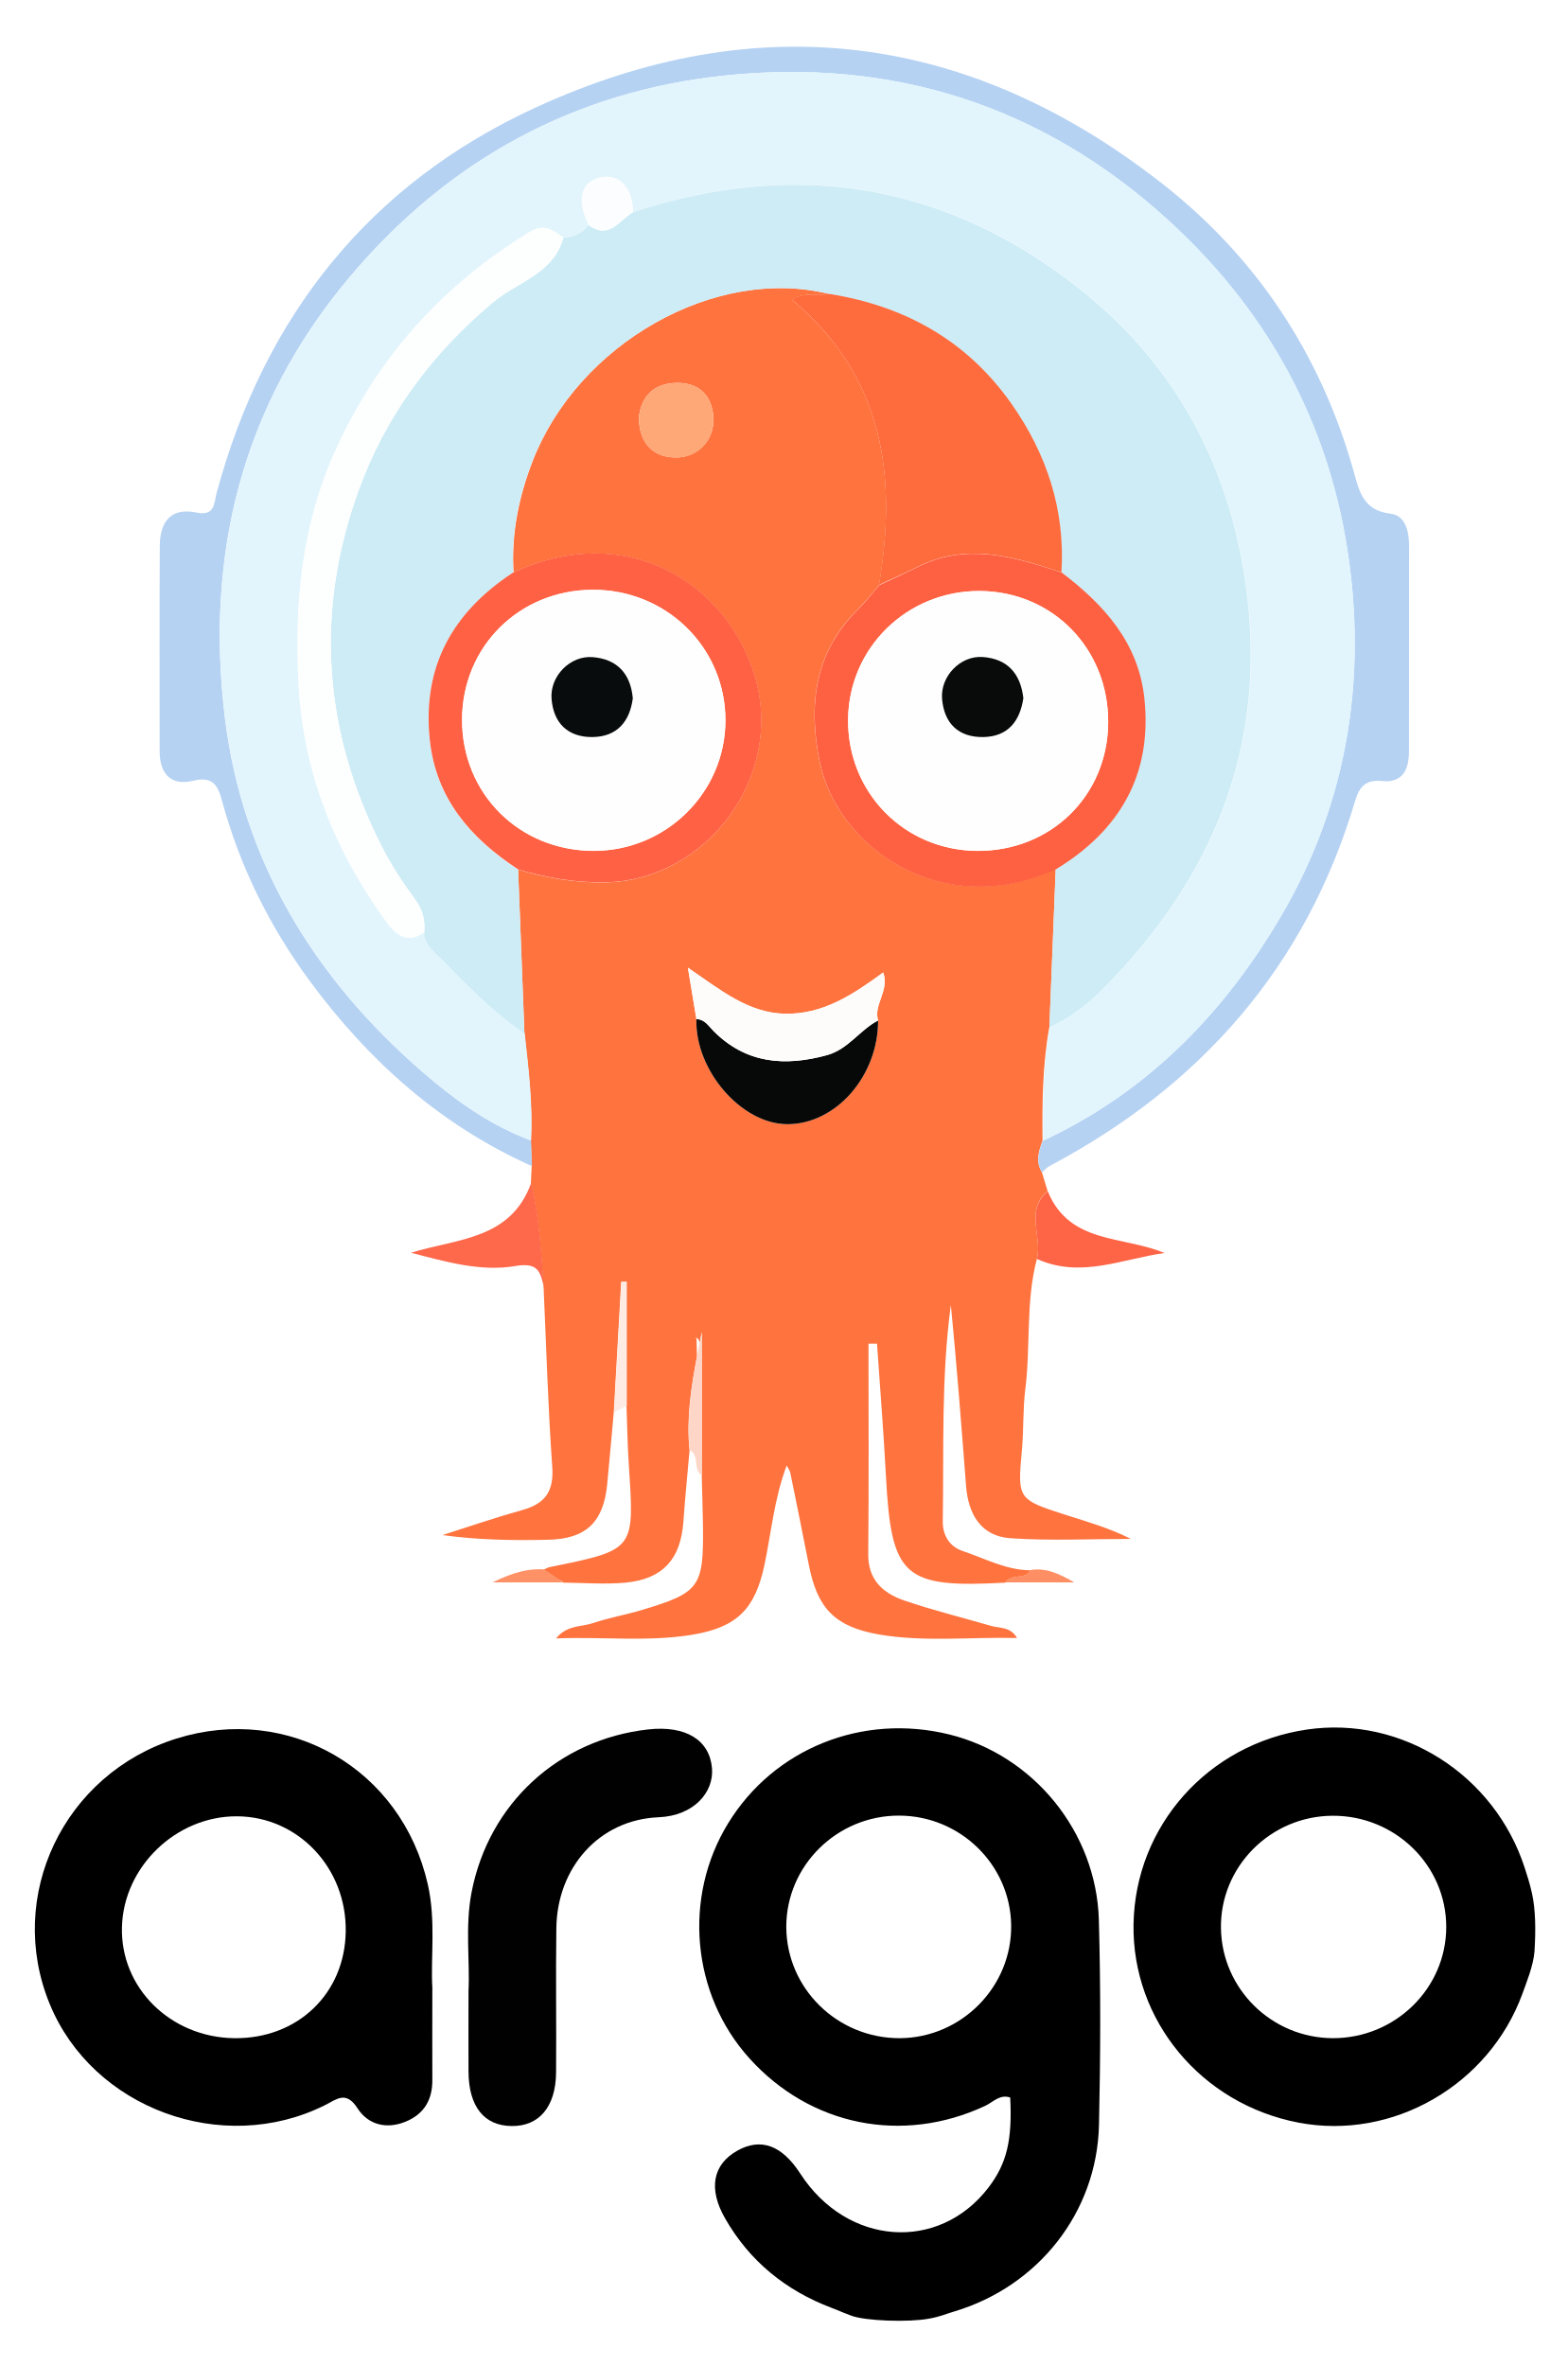
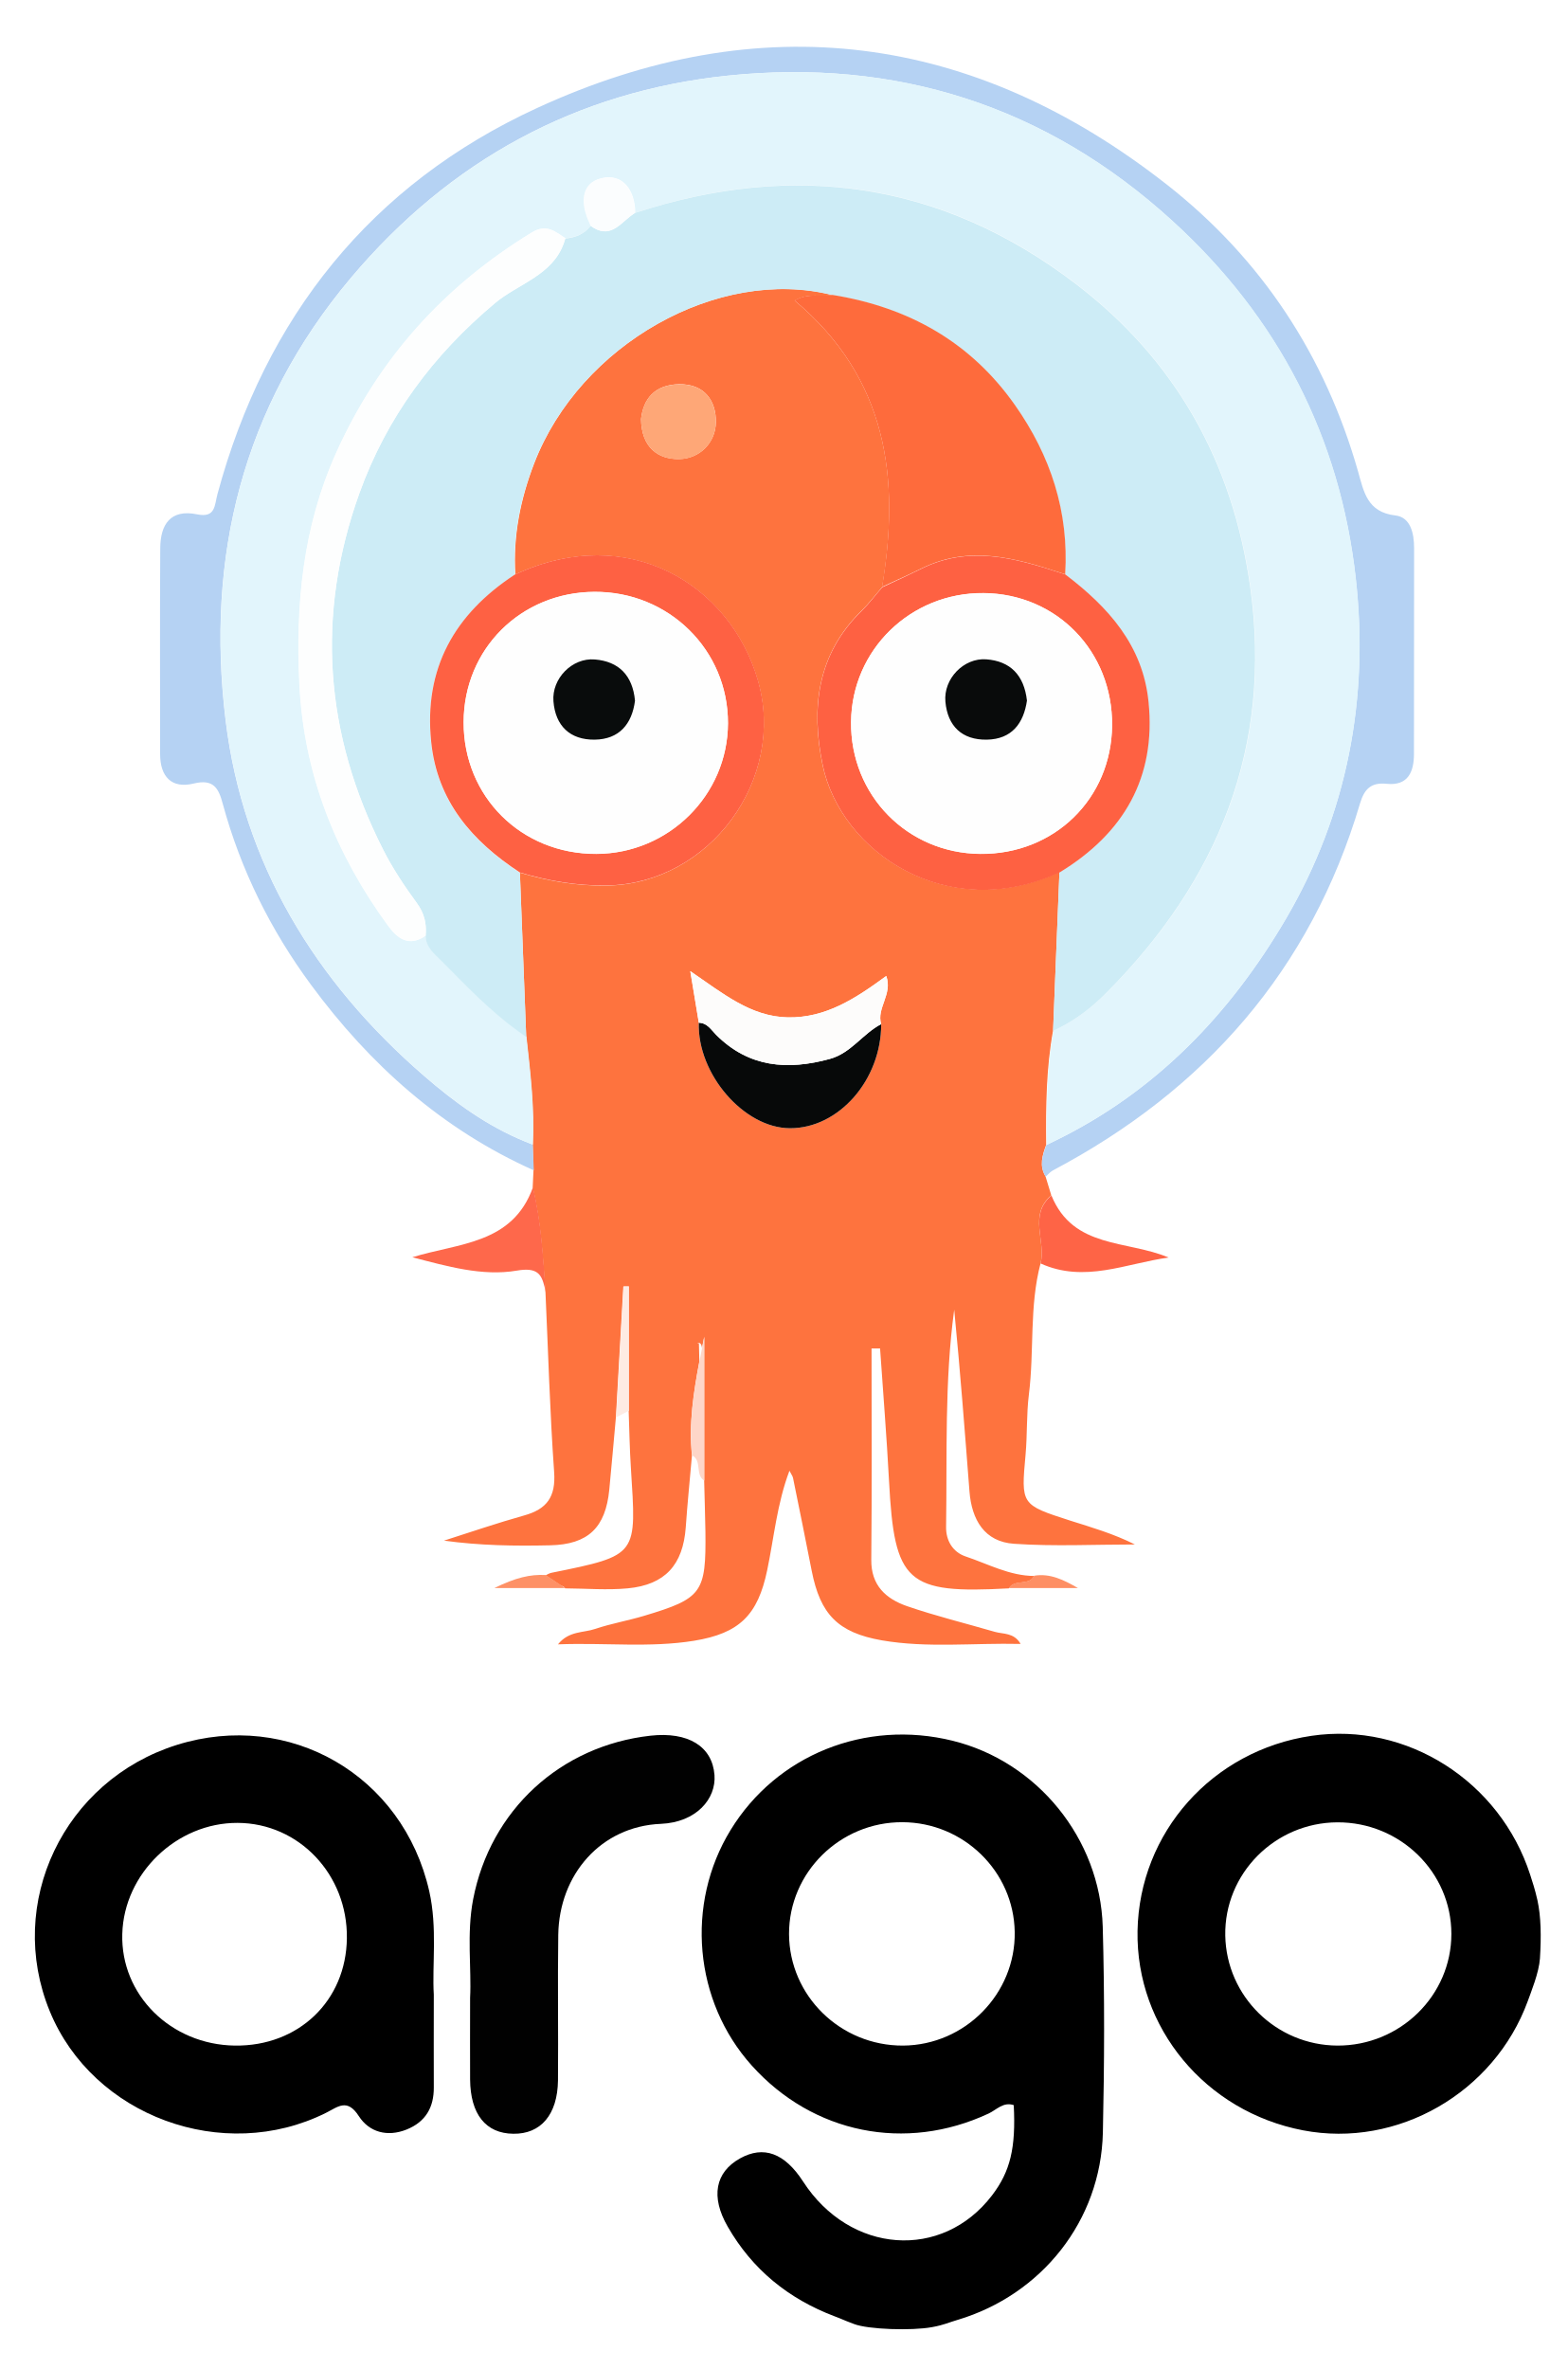
- <svg xmlns="http://www.w3.org/2000/svg" viewBox="6.00 -9.20 1144.00 1726.40">
+ <svg xmlns="http://www.w3.org/2000/svg" viewBox="6.08 -9.12 1139.84 1722.24">
  <style>.st0{fill:#fefefe}</style>
  <path fill="none" d="M744 1395.4c-.7-44.1-37-79.6-81.6-79.8-45.4-.2-82.7 36.5-82.5 81.3.1 44.9 37.4 81.3 82.9 81 45.1-.2 81.9-37.6 81.2-82.5zM178.9 1316c-44.4-.2-82.7 36.7-83.9 80.7-1.2 44.3 35.3 80.6 81.9 81.2 46.3.6 80.9-32.5 81.4-78.1.6-46.2-34.8-83.6-79.4-83.8zm799.7-.4c-45.5.2-82.3 37.4-81.5 82.3.8 44.2 37.1 79.9 81.6 80 45.5.2 82.8-36.4 82.8-81.2-.1-44.8-37.4-81.3-82.9-81.1z" />
  <path d="M514.2 967c.1 0 .2.3.2.9l.3 12.5c.6-3.2 1.2-6.4 1.9-9.7-.5-6.1-5.3-3-2.4-3.7zm262.4-342c-.1.1-.3.1-.4.2.1.1.3.2.4.3-.1-.1 0-.3 0-.5zM611.3 205.2v.1h.3c-.1 0-.2-.1-.3-.1z" class="st0" />
  <path d="M698.8 1256.4c-63.5-15.7-128.1 10.3-161.5 64.9-33 53.9-26.6 124.5 15.4 171.2 44.5 49.5 111.8 63.1 172.2 34.9 5.8-2.7 10.7-8.7 18.3-6.1 1.6 31.1-2.5 48.2-15.8 65.6-36.3 47.5-103.3 42.6-137.4-10.1-13.4-20.7-28.7-26.3-45.8-16.8-18.1 10.1-21.5 27.9-9 49.6 17.9 31.2 44.2 52.5 77.7 65.2 5.9 2.2 5.1 2.2 14.1 5.6 10.3 4 42 5 56.7 2.3 9-1.6 12.7-3.6 18.7-5.3 61.2-18.3 104.1-72.2 105.6-136.1 1.1-49.9 1.3-99.8-.1-149.7-1.9-64.2-47.8-120.1-109.1-135.2zm-119 140.5c-.1-44.8 37.1-81.5 82.5-81.3 44.5.2 80.9 35.8 81.6 79.8.7 44.9-36.1 82.3-81.2 82.6-45.5.2-82.7-36.2-82.9-81.1zm538.9-43.1c-22-68-89.7-111.2-159-101-72.1 10.6-125.2 70.2-126.5 141.9-1.2 70.3 49.4 131.3 120.3 144.9 68.7 13.2 139-27.3 163.4-93.8 2.4-6.7 8.2-20.8 8.9-31.1 1-16 .8-30.3-1.8-42.3-2-8.7-3.4-12.6-5.3-18.6zM978.6 1478c-44.5-.2-80.8-35.8-81.6-80-.8-44.9 36-82.1 81.5-82.3 45.6-.2 82.9 36.2 82.9 81.1 0 44.8-37.2 81.3-82.8 81.2z" />
  <path fill="#fe733e" d="M751.8 1048.3c1.3-14.5.6-29.2 2.4-43.6 4-31.7.2-64.1 8.5-95.4 4.1-16.2-9-35.2 7.8-49.4l-4.2-13.8c-4.7-7.8-2.3-15.4.5-23-.3-27.8 0-55.6 5-83.1 1.5-38.2 3.1-76.4 4.6-114.7-.1-.1-.3-.2-.4-.3-81.7 37.5-158.7-15-171.8-78-8.6-41.4-4-80.5 28.3-112.1 5.4-5.3 10-11.4 15-17.2 13.2-79.1 4-151.7-63.6-208.3 10.1-5.8 19.2-2.5 27.4-4v-.1c-82.9-20.8-183.5 35.9-216.8 122.5-10 26-15.4 52.8-13.7 80.7 82.2-38.1 155.9 7.4 176.2 76.7 21.1 72.1-35.1 148.4-109.8 149.5-21.8.3-42.5-3.3-63.1-9.4 1.5 39.8 3.1 79.6 4.6 119.4 2.9 26.1 6 52.1 4.7 78.4l.6 18.6c-.2 4.1-.4 8.2-.6 12.4 6.1 25 7.4 50.7 9.3 76.3-.2-.7-.3-1.3-.4-2 .1.7.3 1.3.4 2 2 43.5 3.2 87.1 6.3 130.6 1.3 18-5.2 27-21.8 31.6-19.6 5.5-38.9 12.1-58.3 18.3 26 3.6 51.6 4 77.2 3.4 27.7-.6 40.3-12.9 43-40.4 1.7-17.5 3.2-35 4.8-52.5 1.8-31.7 3.6-63.5 5.4-95.2h3.9v90.5c.5 13.7.7 27.5 1.6 41.2 4 63.9 5.9 63.5-57.8 76.4-1.5.3-2.8 1.2-4.2 1.8 3.8 2.5 7.6 5 11.4 7.6 1.2.3 2.2.8 2.8 1.9 15.2.1 30.5 1.4 45.5 0 27.3-2.6 40.2-17.2 42.2-44.3 1.2-17.4 3-34.8 4.5-52.2-2.4-23.1 1.1-45.8 5.4-68.5l-.3-12.5c0-.6-.2-1-.2-.9-2.9.7 1.9-2.4 2.4 3.7.5-2.7 1.1-5.4 1.6-8.1v104.8c.3 12.3.7 24.5.9 36.8.5 44.5-2.3 48.5-44.7 61.2-11.7 3.5-23.9 5.6-35.5 9.5-8.4 2.9-19.1 1.3-27 11.2 34.5-1.3 66.8 2.6 98.9-2.6 33.2-5.4 46.4-18.8 53.2-51.2 5-23.8 7.1-48.3 16.2-72.4 1.3 2.6 2.3 3.8 2.6 5.2 4.6 22.5 9.2 45.1 13.6 67.6 6.2 31.5 19 44.9 51 50.5 33.1 5.7 66.6 1.8 100.9 2.6-4.9-8.4-12.6-7-18.8-8.8-21.3-6.2-43-11.5-63.9-18.7-15.2-5.3-26.1-15-25.9-33.7.5-51.2.2-102.4.2-153.6h6.2c2.2 32.1 4.8 64.1 6.5 96.2 3.9 74.2 12.7 82.3 87.2 78.2 4.2-7 14.5-1.5 18.4-9-17.9-.1-33.5-8.7-49.9-14.2-9.2-3.1-14.4-11.4-14.2-21.6.8-52.6-1.2-105.4 5.9-157.8 4.3 44 7.7 88.1 11.1 132.1 1.6 20.6 10.9 36.7 32.5 38.1 29.2 2 58.5.5 87.8.5-15.5-7.8-31.4-12.4-47.2-17.4-35.8-11.5-35.6-11.6-32.3-48zM526.6 298c-.3 14.7-11.7 26.3-26.6 26.6-15.7.3-27.5-8.7-27.8-29.1 1.7-14.8 10-24.9 27.6-25.3 18.7-.3 27.1 12.3 26.8 27.8zm120.2 437.4c.1 40.5-30.9 75.8-66.3 75.7-33.4-.1-67.5-39.5-66.3-76.7-1.8-11-3.7-22.1-6.2-37.5 23.9 16.3 44 33 70.9 33.6 27.5.5 49.1-13.6 71.6-30.1 4.8 13.2-7.3 23.5-3.7 35z" />
  <path fill="#b5d2f3" d="M393.5 823c-2-.7-3.9-1.6-5.8-2.3-27.4-11.2-51.1-28.4-73.1-47.5-79.4-68.6-131.8-154.5-144.5-258.7-14.4-118.4 12.1-227.7 91.1-321.6 72.1-85.6 164-135.5 273.7-147 121.9-12.7 231.4 21.4 323.6 105.6 76.9 70.2 121.8 157.2 133.3 259.5 9.8 87.1-5.9 171.3-50.7 247.8-40.7 69.5-94.9 125.9-168.2 161.6-2 1-4 2-6 2.9-2.8 7.6-5.3 15.2-.5 23 1.7-1.5 3.2-3.4 5.2-4.5C882.3 783.2 959.1 696.1 995 574.9c3.1-10.3 7.9-15.4 19.4-14.2 15.6 1.6 19.8-8.8 19.8-21.8.1-49.9.1-99.7.1-149.6 0-10.7-2.6-22.5-13.7-23.7-20.4-2.4-22.9-17.3-27-31.8-24-84.4-70.2-154.6-138.8-208.5C713.8 14.6 559-5.4 396.6 69.4 275.9 124.9 199 221.2 164.2 350.1c-2.2 8-1.2 17.5-14.8 14.7-19.4-4-26.7 7.4-26.8 24.6-.3 49.9-.1 99.7-.1 149.6 0 16.6 8.4 25.4 24.4 21.5 14.7-3.6 18.2 3.7 21.2 14.9 13 47.8 34.7 91.5 64.1 131.4 43 58.3 95.4 105.1 162 134.9-.2-6.2-.4-12.5-.7-18.7z" />
  <path d="M318.2 1365.8c-19.1-84.4-101.7-132-183.5-106.4-82.2 25.8-124.8 115-92.4 193.7 31.3 76.2 126.1 111.1 200.8 73.8 8.8-4.4 15.4-10.8 23.9 2.4 7.5 11.6 20.6 15.4 34.8 9.7 13.8-5.6 19.8-16.1 19.7-30.6-.1-20.7 0-41.4 0-67.4-1.3-21.6 2.7-48.7-3.3-75.2zM176.9 1478c-46.6-.6-83.2-36.9-81.9-81.2 1.2-44 39.6-80.9 83.9-80.7 44.6.2 80 37.6 79.4 83.8-.5 45.5-35.1 78.7-81.4 78.1z" />
  <path fill="#010101" d="M525.6 1281.3c-1.6-20.9-19.2-31.6-46.5-28.6-65.5 7.3-116.5 54.1-129 119-4.8 25-1.1 50.5-2.2 71.5 0 22.6-.1 41 0 59.4.2 25.3 11.4 39.3 31.4 39.5 20 .3 32.2-13.9 32.5-38.8.3-35.2-.3-70.5.2-105.7.6-44 31.1-79 74.6-80.8 25.8-1.1 40.3-18.2 39-35.5z" />
  <path fill="#fe684b" d="M393.6 854c-14.8 41.5-54.2 40.5-87.7 50.9 25.2 6.5 50.8 14 76 9.7 15-2.6 17.9 2.8 20.1 11.7.2.7.3 1.4.5 2.1.1.6.3 1.3.4 2-1.9-25.7-3.2-51.3-9.3-76.4z" />
  <path fill="#fe6446" d="M762.7 909.4c32 14.5 62.2-.1 93.1-4.3-30.2-12.8-69.3-6.2-85.2-45.1-16.9 14.2-3.8 33.2-7.9 49.4z" />
  <path fill="#fed6c8" d="M518.2 962.6c-.5 2.7-1.1 5.4-1.6 8.1-.6 3.2-1.3 6.4-1.9 9.7-4.3 22.7-7.8 45.4-5.4 68.5 7.5 3.9 2 14.2 8.9 18.4V962.6z" />
  <path fill="#feebe3" d="M459.5 926c-1.8 31.7-3.6 63.5-5.4 95.2 3.1-1.6 6.2-3.1 9.3-4.7V926h-3.9z" />
  <path fill="#fe9166" d="M365.5 1145.4h51.6c-.9-.6-1.9-1.2-2.8-1.9-3.8-2.5-7.6-5-11.4-7.6-11.3-.6-21.9 1.9-37.4 9.5z" />
  <path fill="#fe8f64" d="M739.7 1145.4h50.2c-10.2-5.9-20.2-10.9-31.8-9-3.9 7.6-14.3 2-18.4 9z" />
  <path fill="#e2f5fc" d="M773 820.3c73.3-35.6 127.4-92 168.2-161.6 44.8-76.5 60.5-160.7 50.7-247.8-11.5-102.4-56.3-189.4-133.3-259.5C766.4 67.3 656.9 33.1 535 45.9c-109.6 11.4-201.6 61.4-273.7 147-79.1 93.9-105.5 203.2-91.1 321.6 12.7 104.3 65.1 190.1 144.5 258.7 22.1 19.1 45.8 36.4 73.1 47.5 1.9.8 3.8 1.6 5.8 2.3 1.3-26.3-1.8-52.3-4.7-78.4-2-1.4-4-2.8-6-4.3-20.3-14.7-37.7-32.8-55.2-50.6-5.3-5.4-11.9-10-11.9-18.8-11.8 8.5-20.3 2.6-27.2-6.8-38.4-52.4-61.6-110.5-64.7-175.9-2.8-57.8 2.4-114 26.7-168.1 30.9-68.7 78.4-121.2 142.2-160.2 10.8-6.6 17-.7 24.5 4.2 7.3-.7 13.8-3.2 18.5-9.2l-.9-2.1c-6.4-13.5-6.7-28.8 8.7-32.4 15.5-3.7 24.3 8.9 24.4 25.2 115.7-38 223.3-22.6 320.4 51.5 72.6 55.4 114.2 129.7 126.9 220.3 16.4 116.5-23 213.1-104.2 294.8-9.6 9.6-20.4 18.3-32.6 24.8-2.1 1.1-4.2 2.1-6.3 3.1-5 27.5-5.3 55.3-5 83.1 1.8-.9 3.7-1.9 5.8-2.9z" />
  <path fill="#cdecf6" d="M810.9 712.3C892 630.6 931.4 534 915.1 417.5c-12.7-90.7-54.3-165-126.9-220.3-97.1-74.1-204.8-89.4-320.4-51.5-.2.1-.4.3-.6.4-9.1 5.8-16.2 18.3-29.3 10.5-.8-.5-1.5-.9-2.3-1.5-4.7 6-11.1 8.5-18.5 9.2-.3 1.2-.7 2.3-1.1 3.5-8.3 23.3-33.2 29.4-49.9 43.4-45.3 37.9-78.9 83.3-98.7 138.3-31.8 88.6-25.3 175.4 17.3 259.2 6.9 13.6 15.4 26.5 24.5 38.8 5.4 7.4 7.1 14.8 6.4 23.3v.3c0 8.7 6.6 13.4 11.9 18.8 17.6 17.8 34.9 35.9 55.2 50.6 2 1.4 4 2.9 6 4.3-1.5-39.8-3.1-79.6-4.6-119.4-.1 0-.1-.1-.2-.1-34.6-22.7-60-51.7-64.4-94.9-5.5-53.3 16.9-92.7 60.5-121.4.2-.1.4-.3.6-.4-1.7-28 3.7-54.8 13.7-80.7 33.3-86.5 133.9-143.3 216.8-122.5.1 0 .2 0 .3.1 55 8.9 100.2 34 132.6 80.1 25.9 36.9 39.3 77.6 36.5 123 31.2 23.7 56.4 51.5 60.5 92.6 5.5 55.3-18.1 95.7-64.6 123.9v.5c-1.5 38.2-3.1 76.4-4.6 114.7 2.2-1 4.3-2 6.3-3.1 12.4-6.5 23.2-15.2 32.8-24.9z" />
  <path fill="#fe6b3c" d="M676.2 404.1c34.3-16.9 67.6-7.8 100.7 3.1 1.2.4 2.5.8 3.7 1.2 2.8-45.5-10.6-86.2-36.5-123-32.4-46.1-77.6-71.2-132.6-80.1h-.3c-8.2 1.6-17.3-1.8-27.4 4 67.6 56.6 76.9 129.2 63.6 208.3 2.1-1 4.1-1.9 6.2-2.9 7.7-3.5 15.2-6.9 22.6-10.6z" />
  <path fill="#fe6142" d="M841.2 501.1c-4.1-41.1-29.3-68.9-60.5-92.6-1.2-.4-2.5-.8-3.7-1.2-33.2-10.9-66.4-20-100.7-3.1-7.4 3.7-15 7.2-22.5 10.7-2.1 1-4.1 1.9-6.2 2.9-5 5.7-9.6 11.9-15 17.2-32.4 31.6-36.9 70.7-28.3 112.1 13.1 63.1 90.1 115.6 171.9 78.2.1-.1.3-.1.4-.2 46.5-28.3 70.2-68.8 64.6-124zM718.9 611.6c-53.1-.4-94.5-42.6-94-95.9.5-52.5 43.4-94.1 96.3-93.7 53.2.4 93.9 42.3 93.5 96.1-.4 53.4-42 94-95.8 93.5z" />
  <path fill="#fe6143" d="M380.1 408.8c-43.6 28.7-66 68.1-60.5 121.4 4.4 43.2 29.8 72.2 64.4 94.9.1 0 .1.1.2.1 20.6 6.1 41.2 9.7 63.1 9.4 74.6-1.1 130.9-77.3 109.8-149.5-20.3-69.3-94.1-114.8-176.2-76.7-.4.1-.6.3-.8.4zm59.6 202.8c-54.5.2-96.7-41.6-96.5-95.8.1-53.2 41.6-94.4 95.1-94.7 54.1-.3 97.3 42.3 97.1 95.5-.2 52.3-43.1 94.8-95.7 95z" />
  <path fill="#070909" d="M526.8 743.2c-3.7-3.7-6.4-8.7-12.6-8.8-1.2 37.2 32.8 76.6 66.3 76.7 35.5.1 66.4-35.2 66.3-75.7-13.4 6.9-21.9 21.1-37.3 25.3-30.7 8.4-58.9 6.3-82.7-17.5z" />
  <path fill="#fdfcfb" d="M650.5 700.4c-22.5 16.5-44 30.6-71.6 30.1-27-.5-47-17.3-70.9-33.6 2.6 15.4 4.4 26.4 6.2 37.5 6.2.2 8.9 5.1 12.6 8.8 23.7 23.8 52 25.9 82.7 17.5 15.4-4.2 23.9-18.3 37.3-25.3-3.6-11.5 8.5-21.8 3.7-35z" />
  <path fill="#fea777" d="M499.8 270.3c-17.7.3-26 10.4-27.6 25.3.3 20.4 12.1 29.3 27.8 29.1 14.9-.3 26.3-11.9 26.6-26.6.3-15.6-8.1-28.2-26.8-27.8z" />
  <path fill="#fdfefe" d="M315.6 670.7c.7-8.5-1-15.9-6.4-23.3-9-12.3-17.6-25.2-24.5-38.8-42.6-83.8-49.2-170.6-17.3-259.2 19.8-55 53.4-100.4 98.7-138.3 16.7-14 41.6-20 49.9-43.4.4-1.1.8-2.3 1.1-3.5-7.5-4.9-13.7-10.8-24.5-4.2-63.8 39-111.3 91.5-142.2 160.2-24.3 54.1-29.5 110.3-26.7 168.1 3.2 65.3 26.3 123.5 64.7 175.9 6.9 9.4 15.5 15.3 27.2 6.8v-.3z" />
  <path fill="#fbfdfe" d="M467.1 146.1c.2-.1.4-.3.6-.4-.2-16.3-8.9-28.9-24.4-25.2-15.4 3.7-15.1 19-8.7 32.4l.9 2.1c.8.6 1.6 1.1 2.3 1.5 13.1 7.9 20.2-4.7 29.3-10.4z" />
  <path d="M814.7 518.2c.4-53.7-40.3-95.6-93.5-96.1-53-.4-95.8 41.2-96.3 93.7-.5 53.2 40.9 95.4 94 95.9 53.8.4 95.4-40.2 95.8-93.5zm-91.1 10.4c-18 .3-28.5-9.9-30.1-27.6-1.5-16.5 13.3-31.9 29.7-30.8 17.6 1.3 27.5 11.6 29.6 30-2.4 16.4-10.8 28.1-29.2 28.4zM438.3 421.2c-53.5.3-94.9 41.5-95.1 94.7-.1 54.2 42 96 96.5 95.8 52.6-.2 95.5-42.7 95.7-94.9.1-53.3-43.1-95.9-97.1-95.6zm.1 107.4c-17.8.2-28.5-10-29.9-27.9-1.3-16.5 13.6-31.8 30.1-30.4 17.4 1.5 27.6 11.6 29.2 30-2.2 16.9-11.4 28.1-29.4 28.3z" class="st0" />
  <path fill="#090b0b" d="M723.2 470.2c-16.4-1.2-31.2 14.2-29.7 30.8 1.6 17.8 12.1 27.9 30.1 27.6 18.3-.3 26.8-12 29.2-28.4-2.1-18.4-12-28.7-29.6-30z" />
  <path fill="#090c0c" d="M438.6 470.3c-16.5-1.4-31.4 13.9-30.1 30.4 1.4 17.9 12.1 28.1 29.9 27.9 18-.2 27.2-11.4 29.4-28.3-1.7-18.5-11.9-28.6-29.2-30z" />
</svg>
